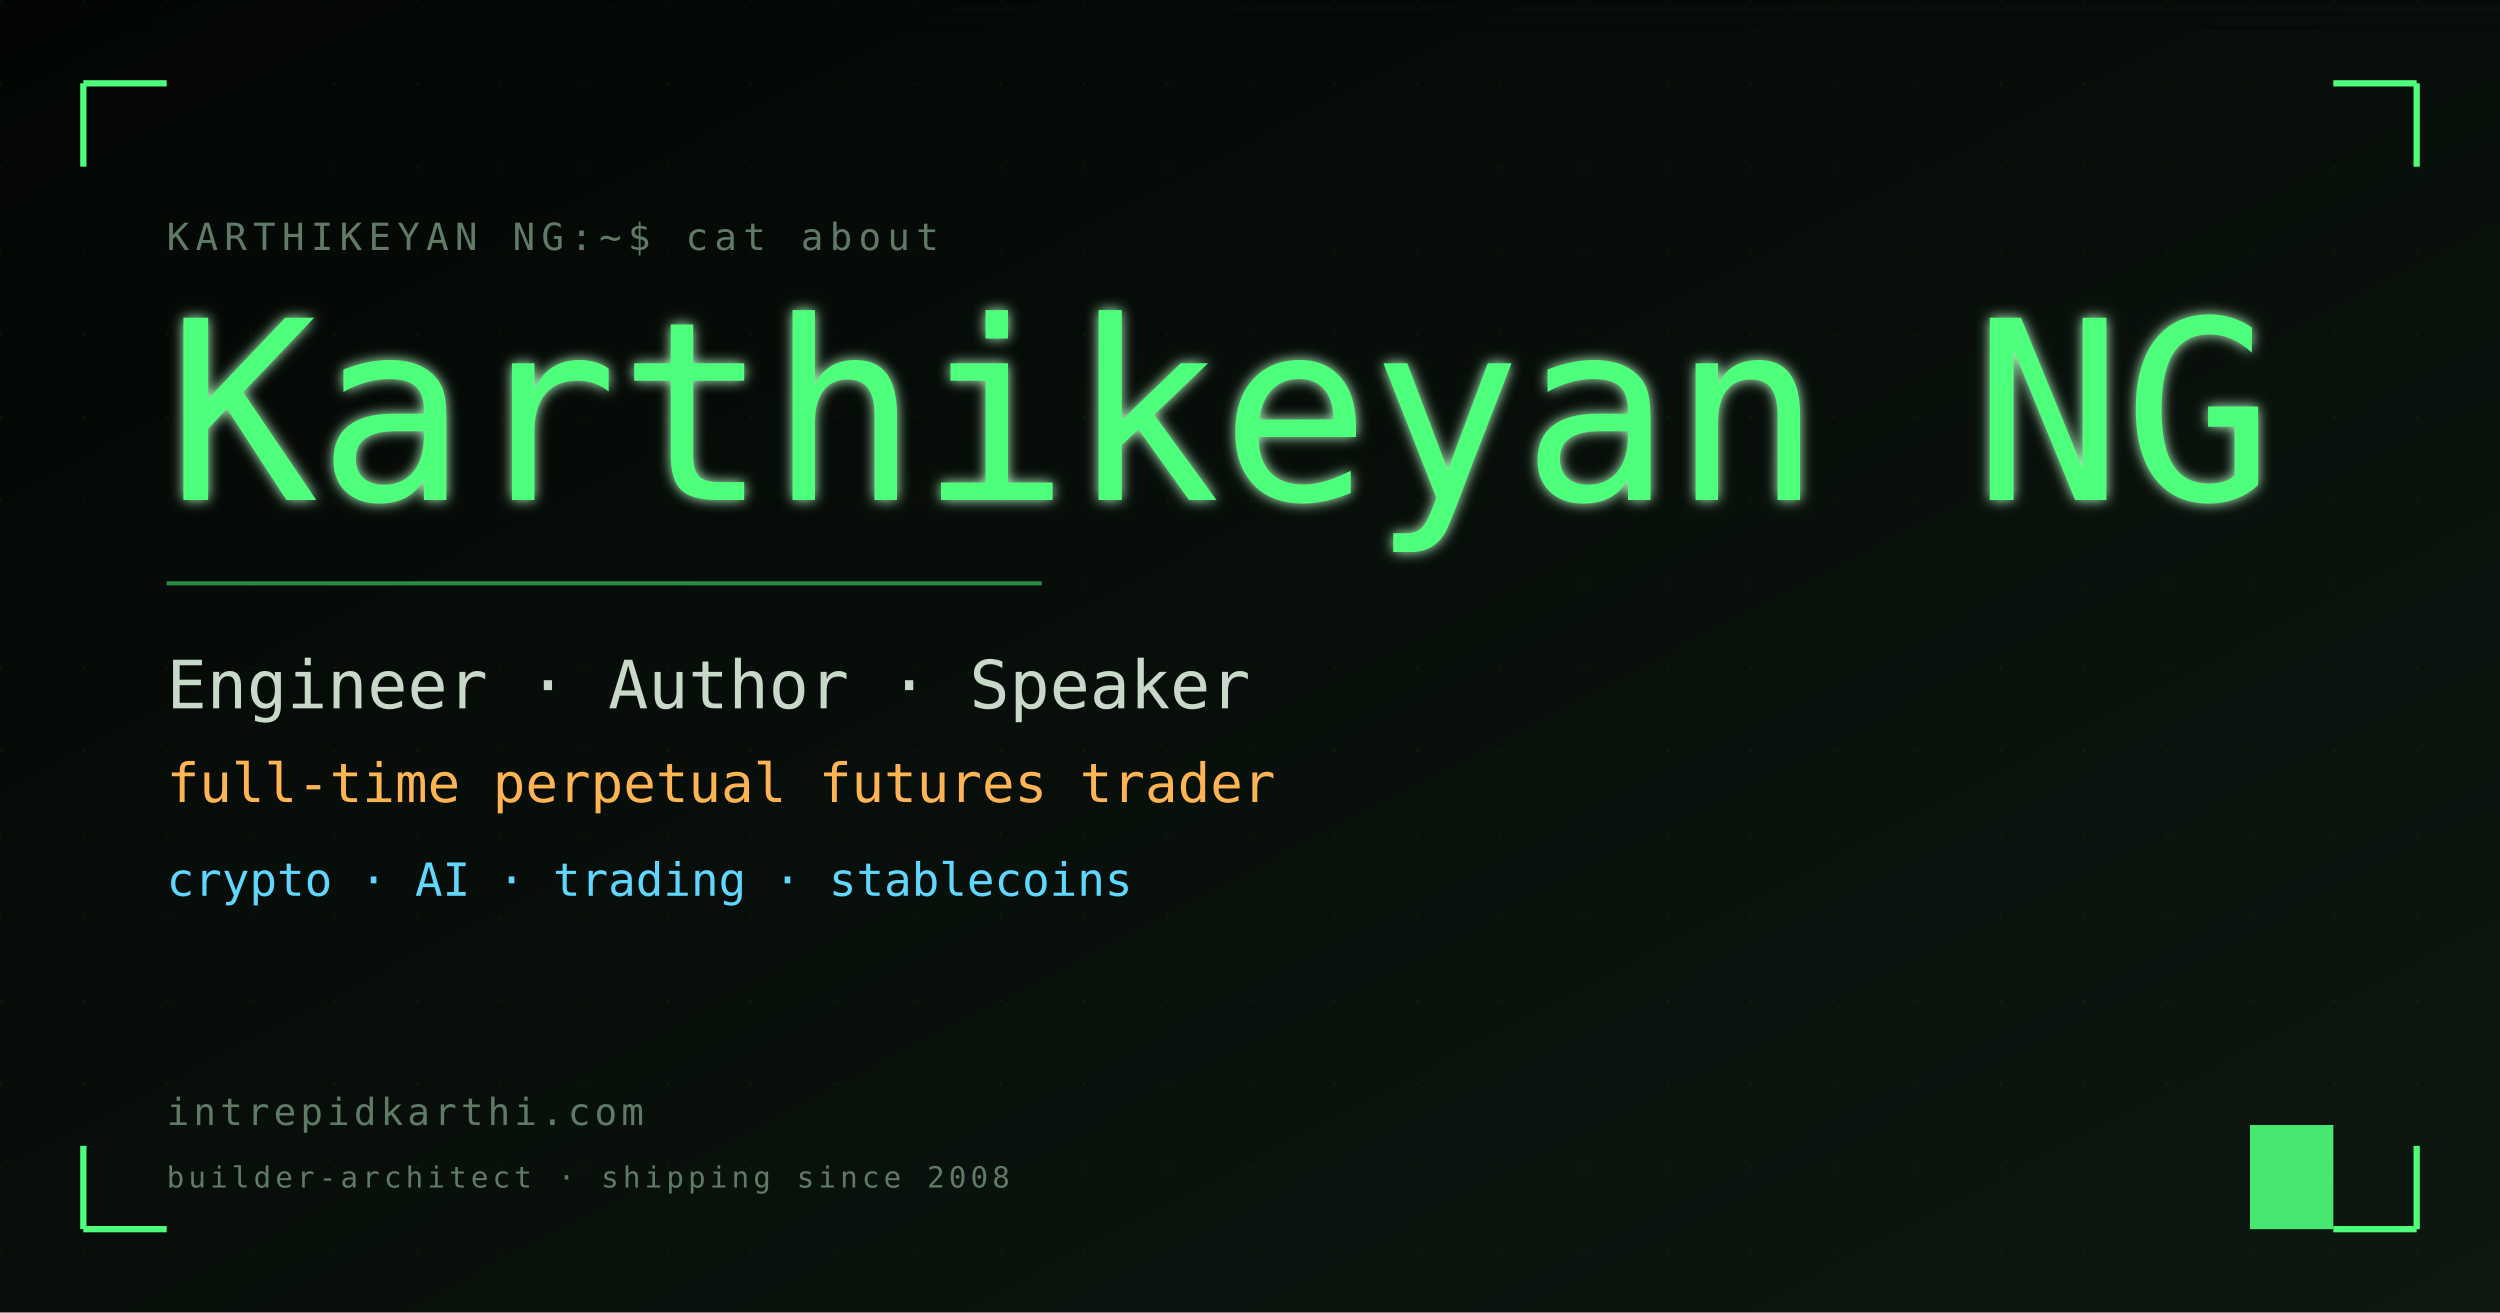
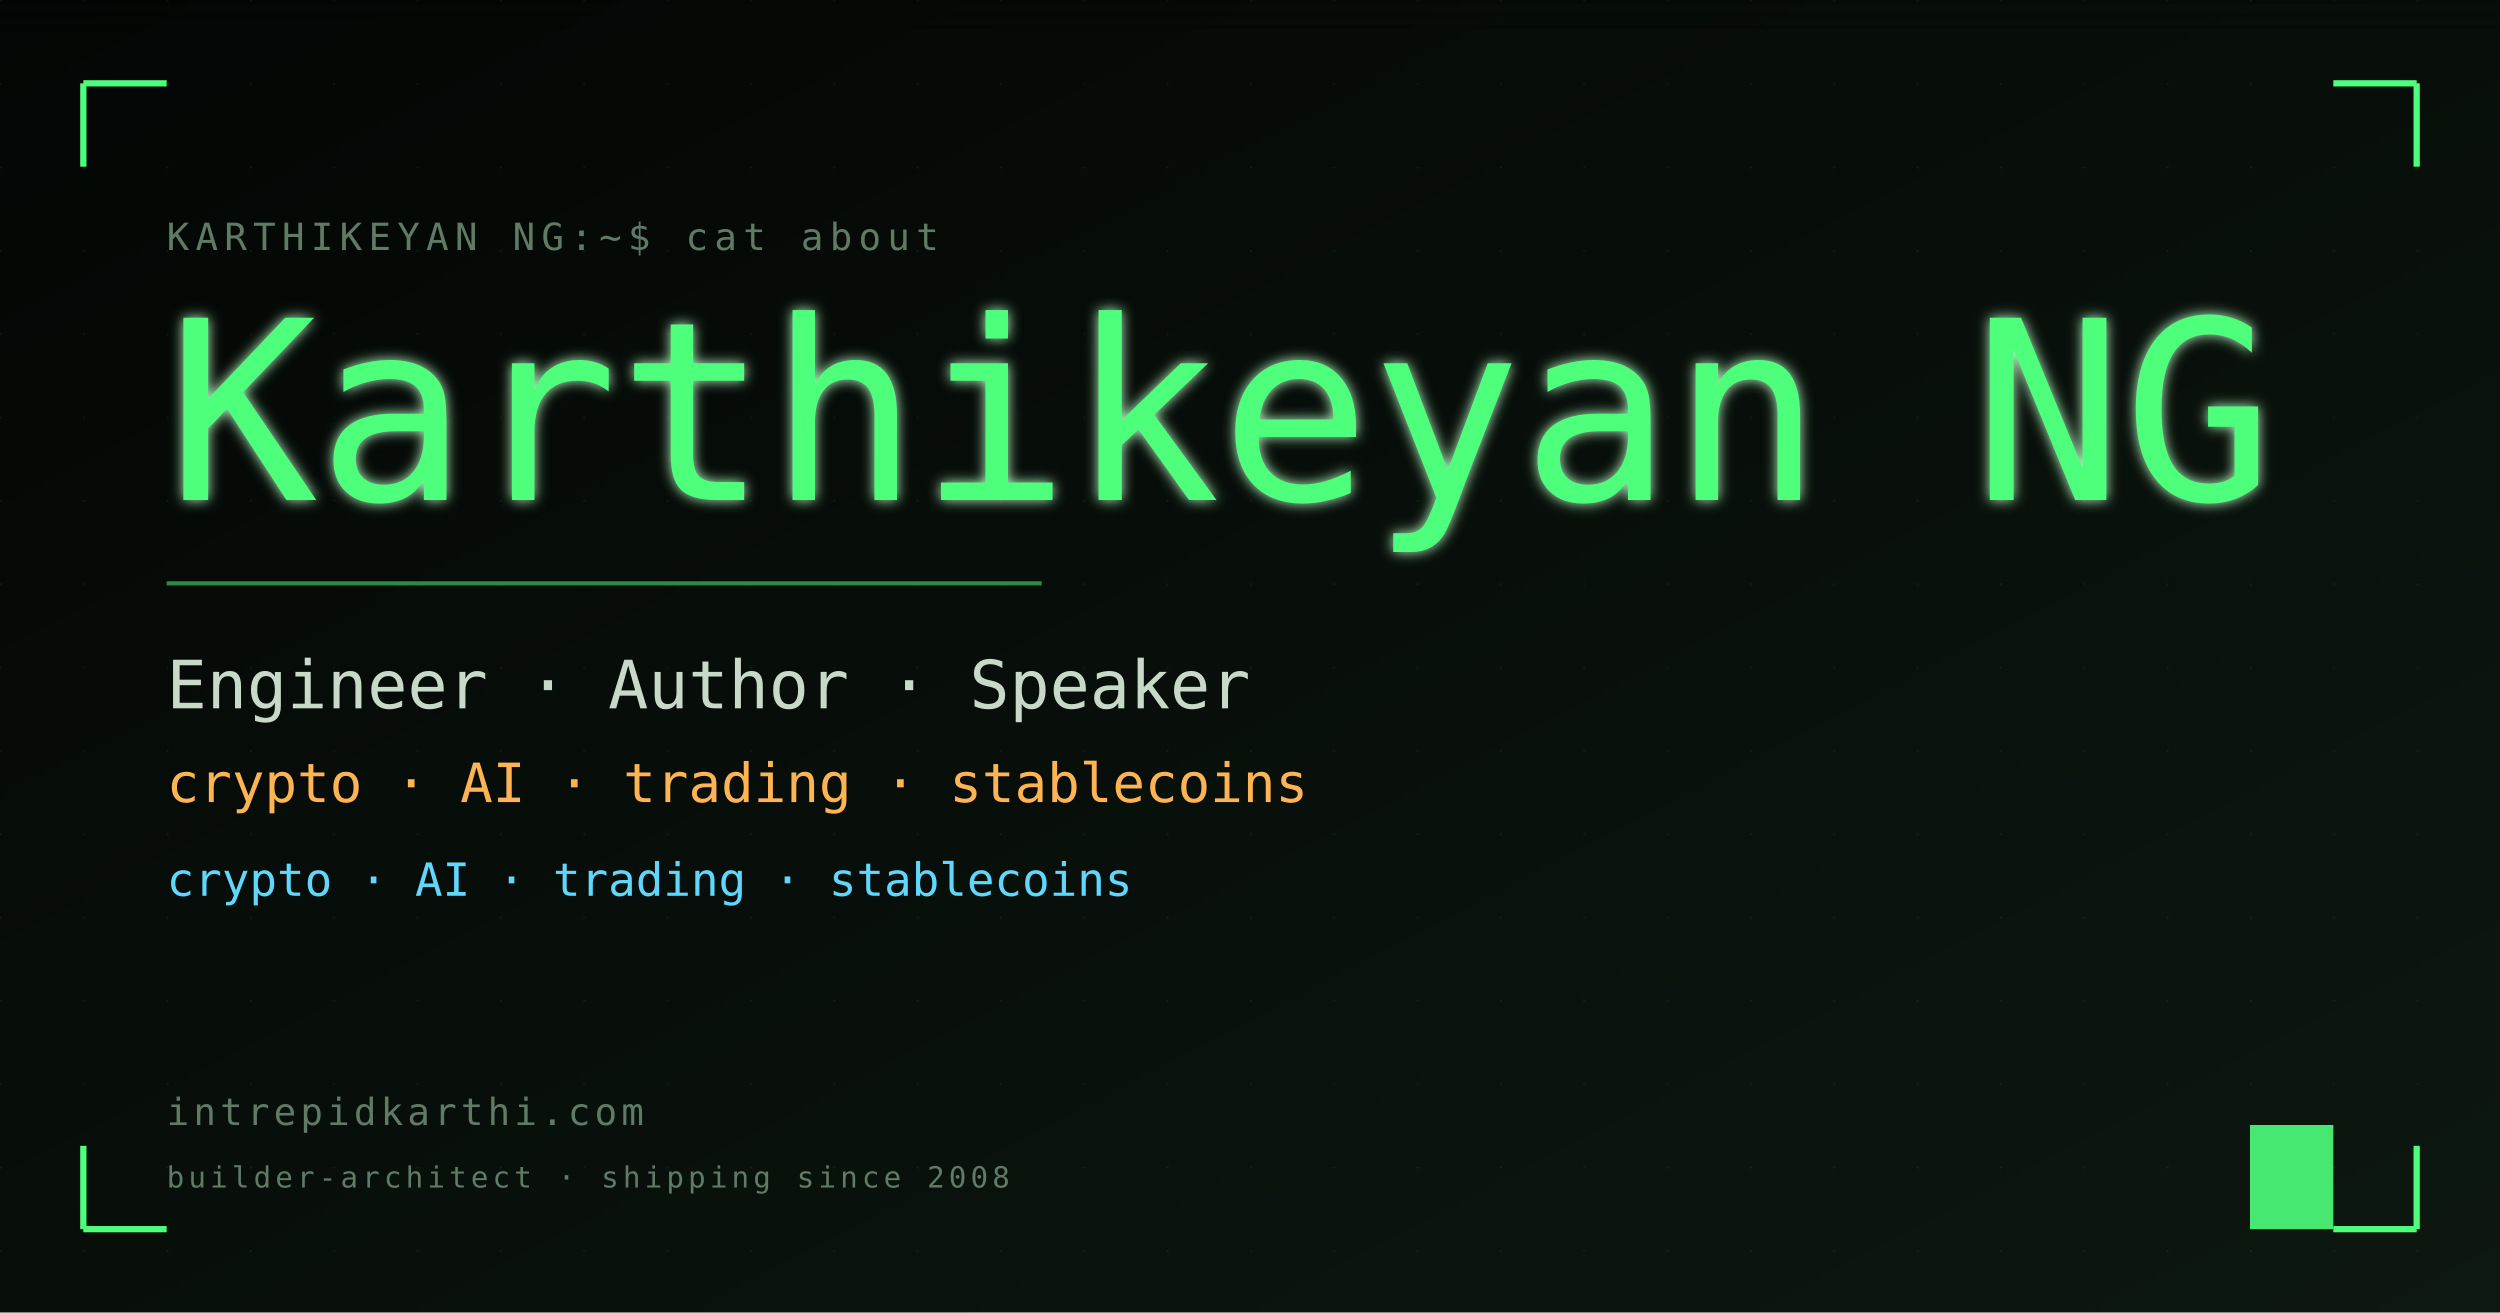
<svg xmlns="http://www.w3.org/2000/svg" viewBox="0 0 1200 630" width="1200" height="630">
  <defs>
    <linearGradient id="bg" x1="0" y1="0" x2="1" y2="1">
      <stop offset="0" stop-color="#030604" />
      <stop offset="1" stop-color="#0d1810" />
    </linearGradient>
    <pattern id="grid" width="40" height="40" patternUnits="userSpaceOnUse">
      <circle cx="0" cy="0" r="1" fill="rgba(78,255,124,0.07)" />
    </pattern>
    <filter id="glow">
      <feGaussianBlur stdDeviation="3" />
    </filter>
  </defs>
  <rect width="1200" height="630" fill="url(#bg)" />
  <rect width="1200" height="630" fill="url(#grid)" />
  <g opacity="0.18">
    <rect x="0" y="0" width="1200" height="2" fill="#000" />
    <rect x="0" y="6" width="1200" height="2" fill="#000" />
    <rect x="0" y="12" width="1200" height="2" fill="#000" />
  </g>
  <text x="80" y="120" fill="#5f7a65" font-family="JetBrains Mono, monospace" font-size="18" letter-spacing="3">
    KARTHIKEYAN NG:~$ cat about
  </text>
  <text x="80" y="240" fill="#b8ffc8" font-family="VT323, monospace" font-size="120" filter="url(#glow)">
    Karthikeyan NG
  </text>
  <text x="80" y="240" fill="#4eff7c" font-family="VT323, monospace" font-size="120">
    Karthikeyan NG
  </text>
  <line x1="80" y1="280" x2="500" y2="280" stroke="#2a8c44" stroke-width="2" />
  <text x="80" y="340" fill="#c9d9c9" font-family="JetBrains Mono, monospace" font-size="32">
    Engineer · Author · Speaker
  </text>
  <text x="80" y="385" fill="#ffb454" font-family="JetBrains Mono, monospace" font-size="26">
-     full-time perpetual futures trader
+     crypto · AI · trading · stablecoins
  </text>
  <text x="80" y="430" fill="#5fd7ff" font-family="JetBrains Mono, monospace" font-size="22">
    crypto · AI · trading · stablecoins
  </text>
  <text x="80" y="540" fill="#5f7a65" font-family="JetBrains Mono, monospace" font-size="18" letter-spacing="2">
    intrepidkarthi.com
  </text>
  <text x="80" y="570" fill="#5f7a65" font-family="JetBrains Mono, monospace" font-size="14" letter-spacing="2">
    builder-architect · shipping since 2008
  </text>
  <rect x="1080" y="540" width="40" height="50" fill="#4eff7c" opacity="0.9">
    <animate attributeName="opacity" values="0.9;0.2;0.9" dur="1s" repeatCount="indefinite" />
  </rect>
  <path d="M 40 40 L 40 80 M 40 40 L 80 40" stroke="#4eff7c" stroke-width="3" fill="none" />
  <path d="M 1160 40 L 1160 80 M 1160 40 L 1120 40" stroke="#4eff7c" stroke-width="3" fill="none" />
  <path d="M 40 590 L 40 550 M 40 590 L 80 590" stroke="#4eff7c" stroke-width="3" fill="none" />
  <path d="M 1160 590 L 1160 550 M 1160 590 L 1120 590" stroke="#4eff7c" stroke-width="3" fill="none" />
</svg>
